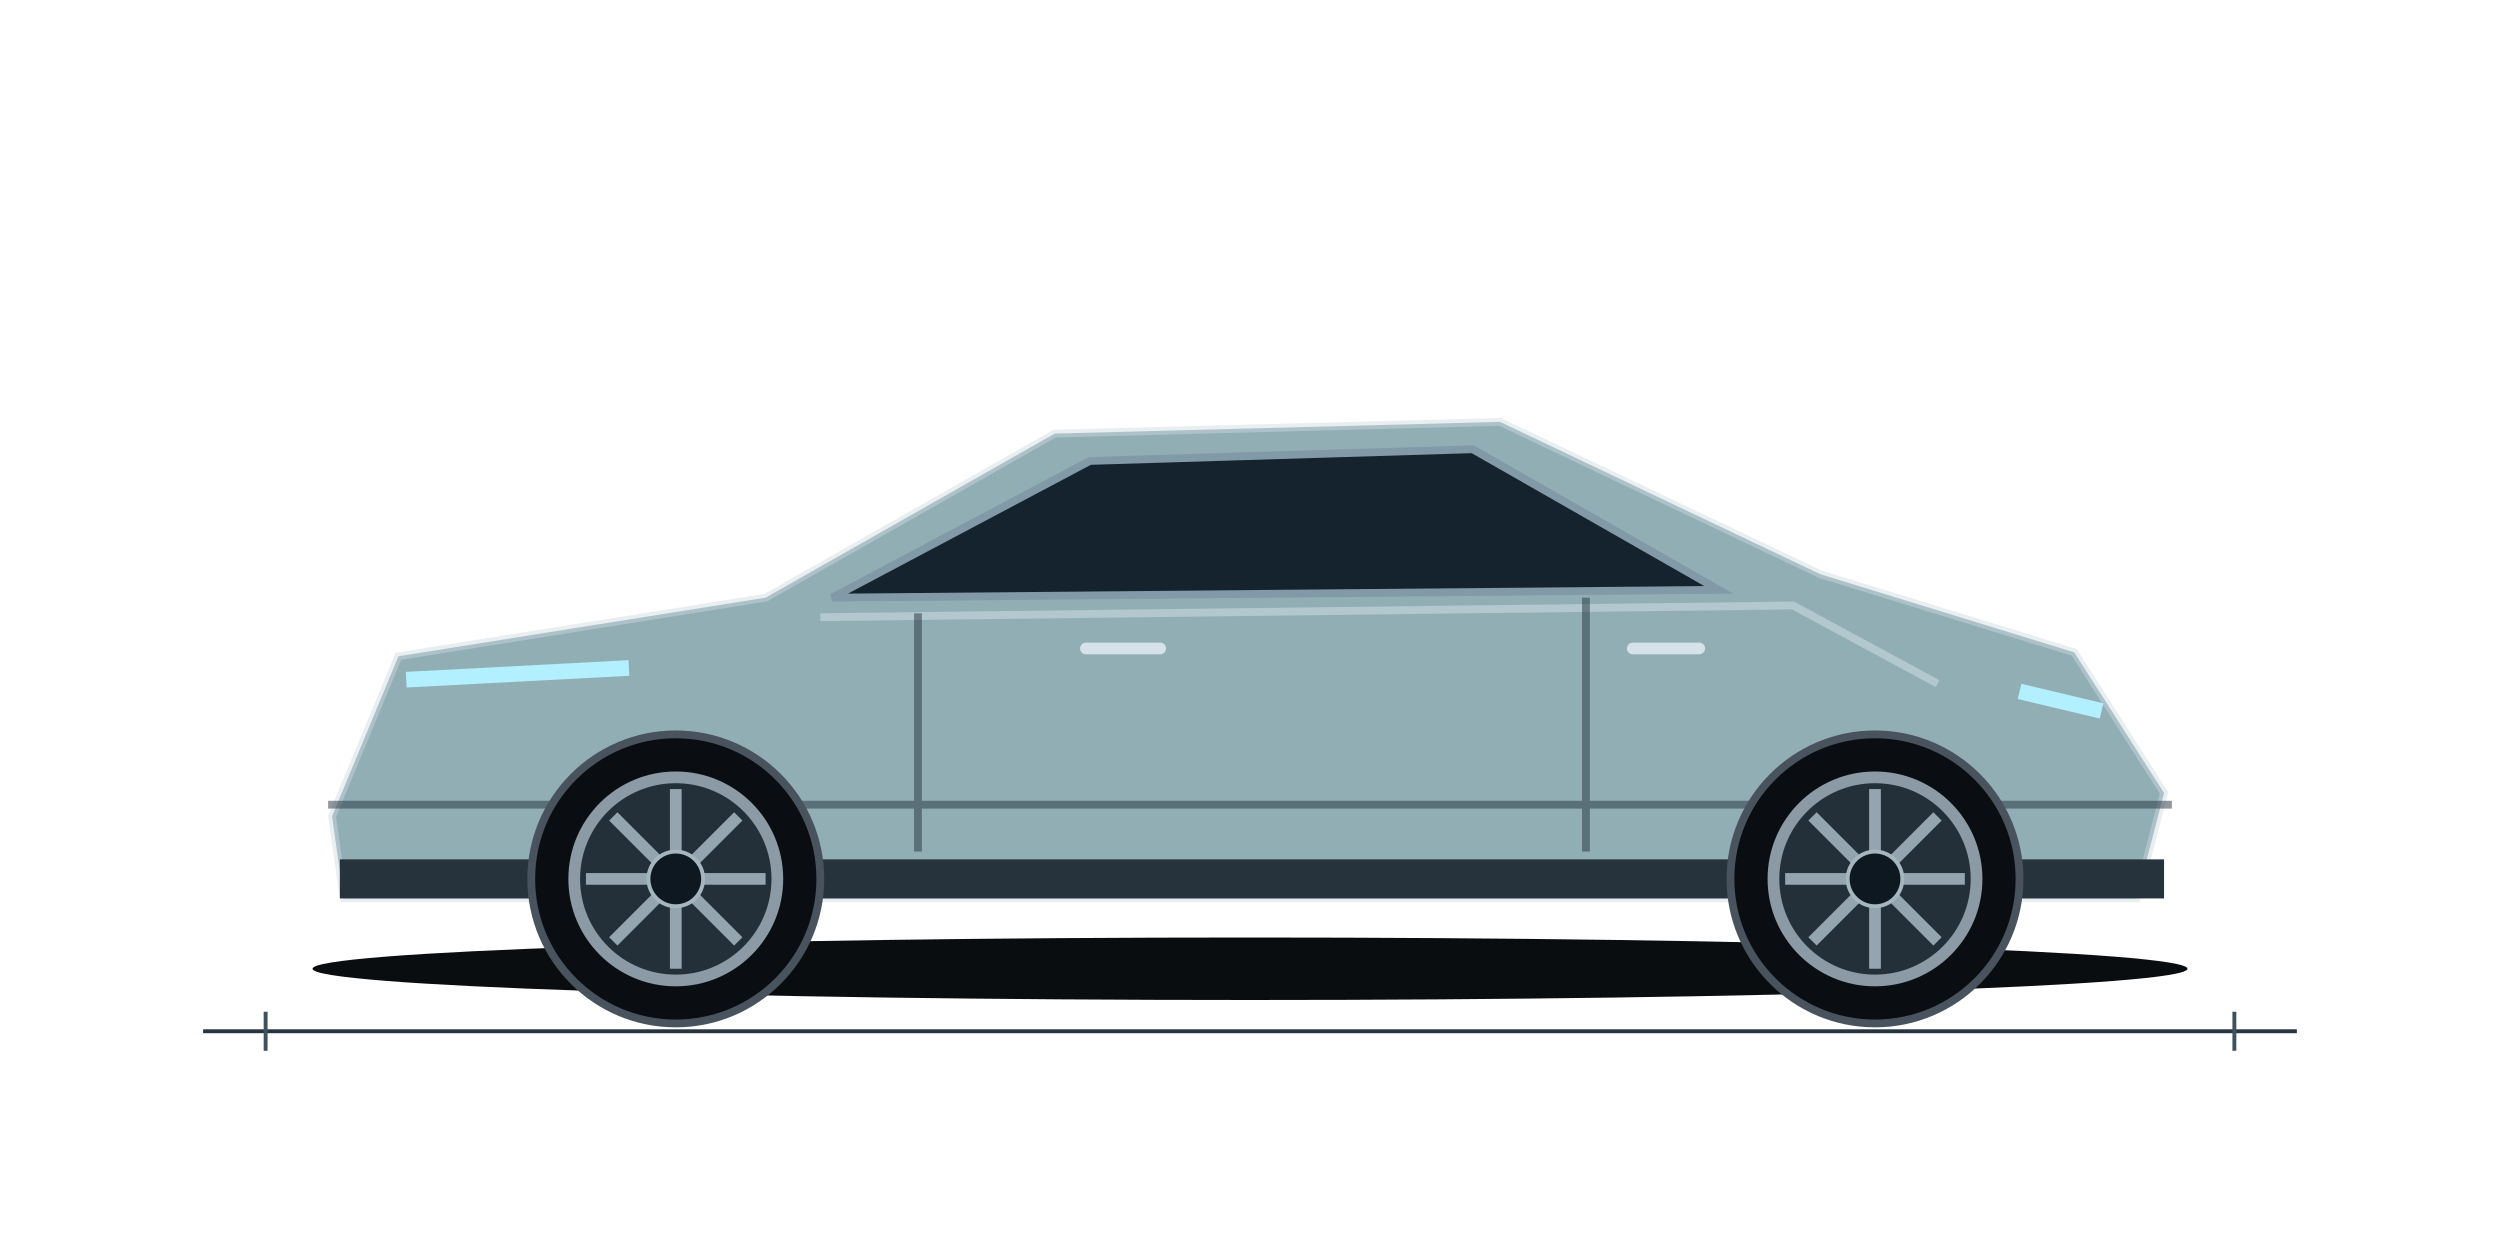
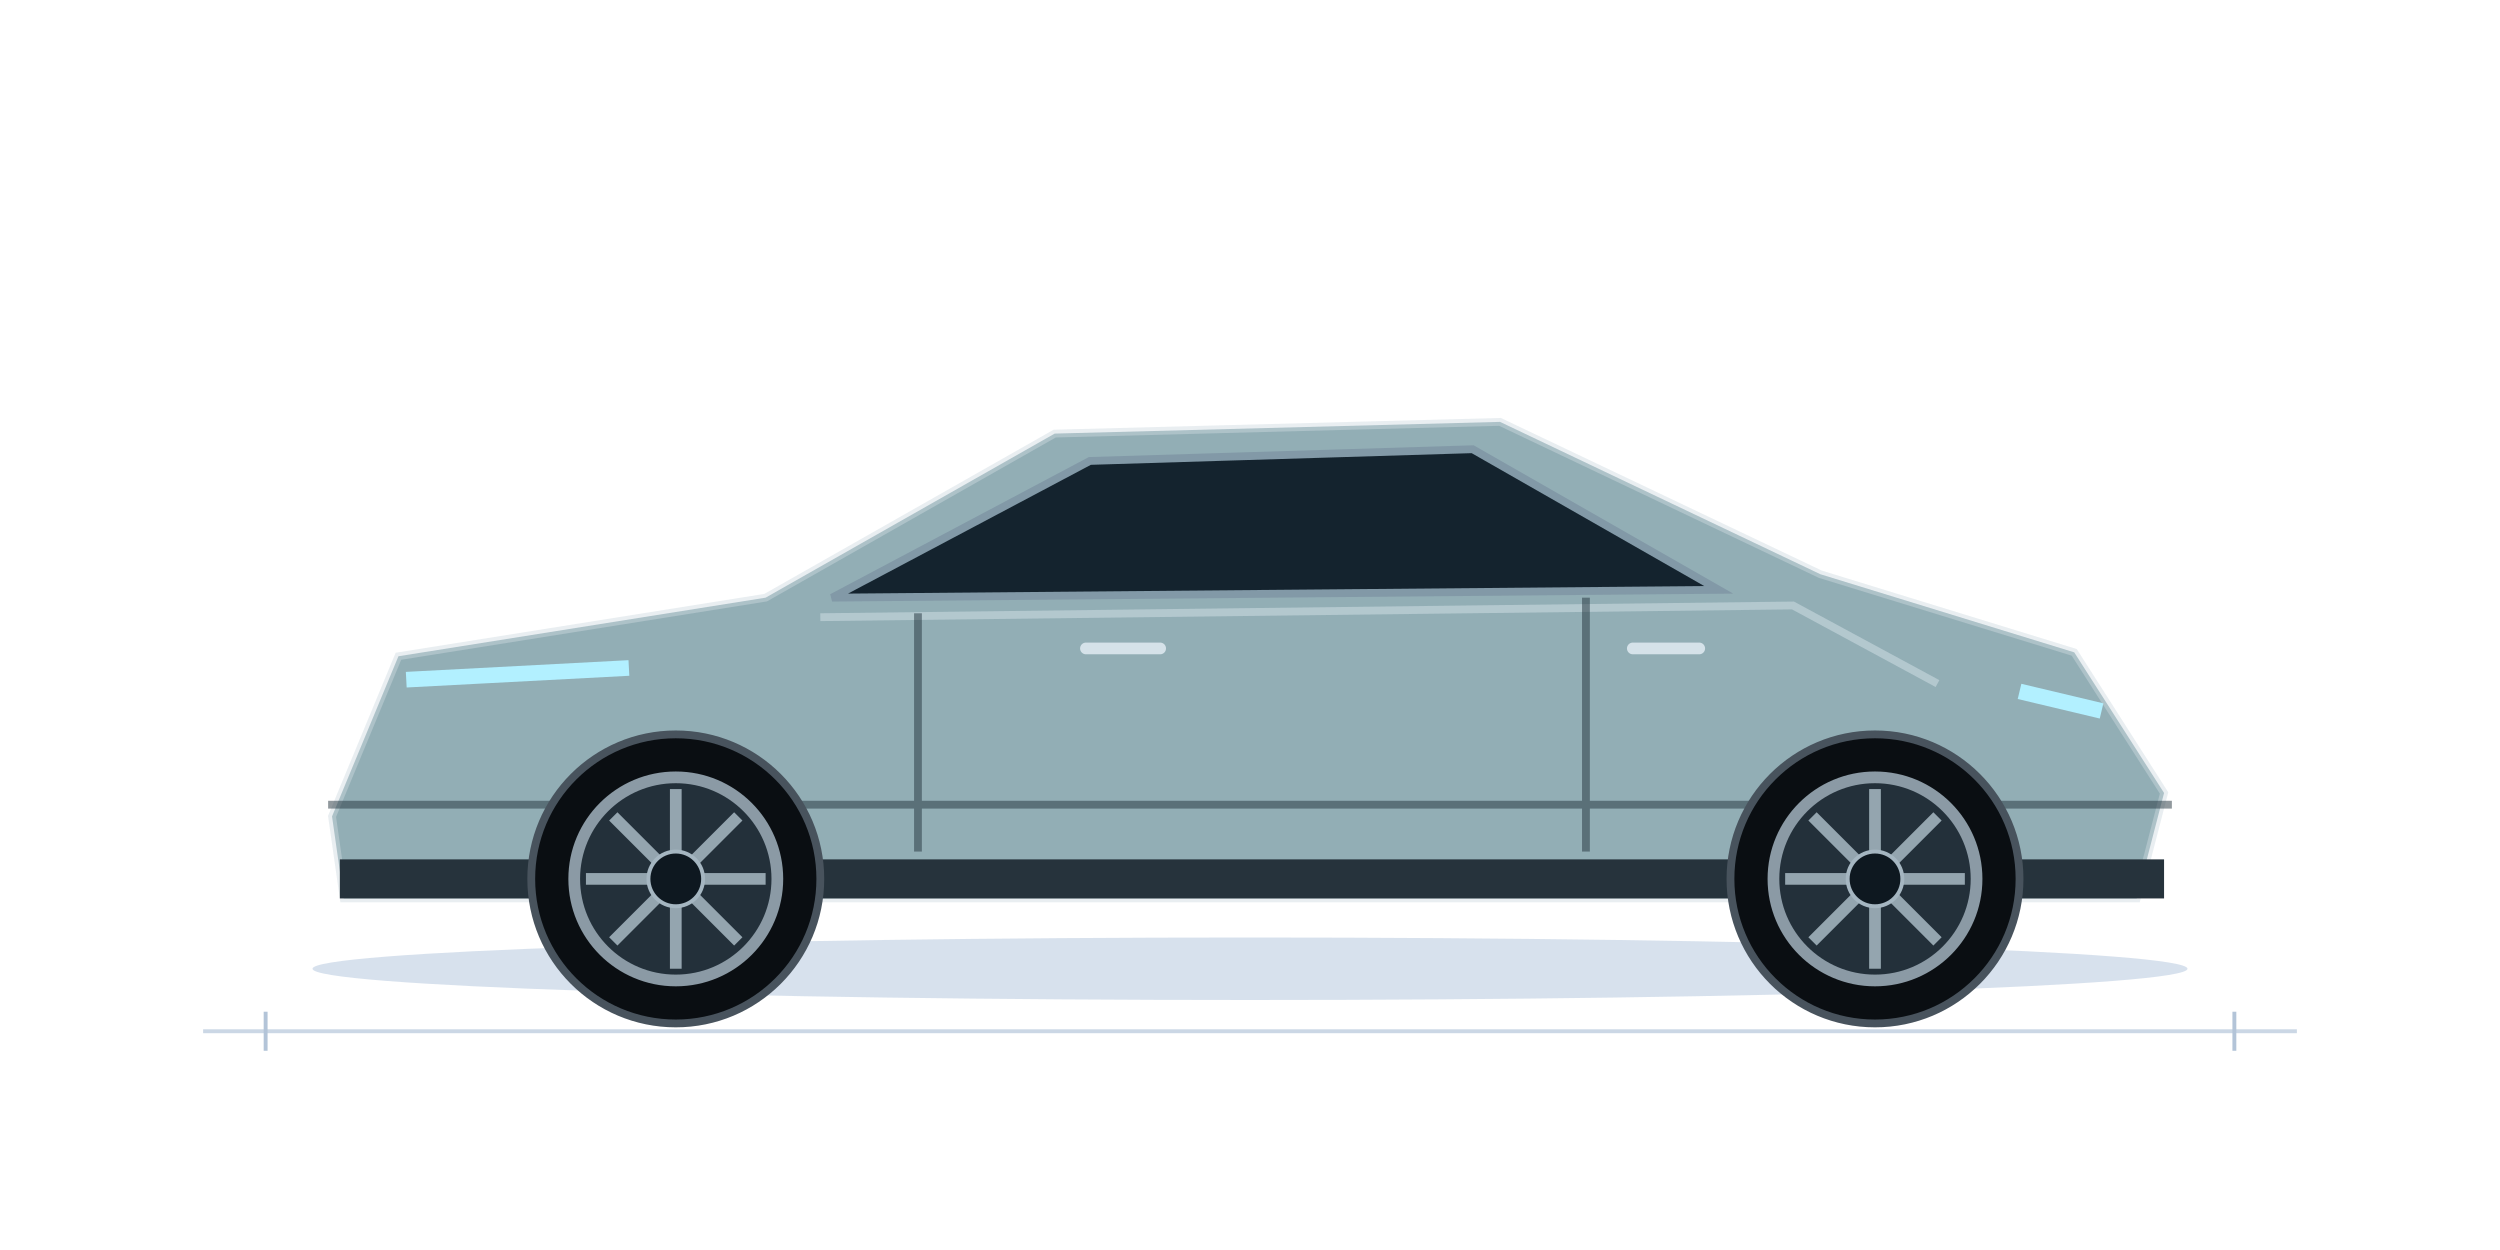
<svg xmlns="http://www.w3.org/2000/svg" width="640" height="320" viewBox="0 0 640 320" fill="none">
-   <path d="M52 264h536" stroke="#273540" />
-   <path d="M68 259v10M572 259v10" stroke="#40515e" />
-   <ellipse cx="320" cy="248" rx="240" ry="8" fill="#090d10" />
+   <path d="M52 264h536" stroke="#cbd7e5" />
+   <path d="M68 259v10M572 259v10" stroke="#b3c4d8" />
+   <ellipse cx="320" cy="248" rx="240" ry="8" fill="#d7e1ed" />
  <path d="M85 209 102 168 196 153 270 111 384 108 466 147 531 167 554 203 547 230 88 230Z" fill="#92aeb5" stroke="#cfdae0" stroke-opacity=".45" stroke-width="2" />
  <path d="M213 153 279 118 377 115 440 151Z" fill="#14232e" stroke="#8299a7" stroke-width="2" />
  <path d="M210 158 459 155 496 175" stroke="#d5e2e9" stroke-opacity=".5" stroke-width="2" />
  <path d="M84 206h472M235 157v61M406 153v65" stroke="#23323c" stroke-opacity=".5" stroke-width="2" />
  <path d="M278 166h19M418 166h17" stroke="#d5e2e9" stroke-width="3" stroke-linecap="round" />
  <path d="M104 174 161 171M517 177l21 5" stroke="#b2f0ff" stroke-width="4" />
  <path d="M87 225h467" stroke="#26333c" stroke-width="10" />
  <circle cx="173" cy="225" r="37" fill="#0a0e12" stroke="#48535d" stroke-width="2" />
  <circle cx="173" cy="225" r="26" fill="#23303a" stroke="#8b9aa5" stroke-width="3" />
  <path d="m173 202 0 46m-23-23h46m-39-16 32 32m-32 0 32-32" stroke="#94a5af" stroke-width="3" />
  <circle cx="173" cy="225" r="7" fill="#0e1820" stroke="#a5b6c1" />
  <circle cx="480" cy="225" r="37" fill="#0a0e12" stroke="#48535d" stroke-width="2" />
  <circle cx="480" cy="225" r="26" fill="#23303a" stroke="#8b9aa5" stroke-width="3" />
  <path d="m480 202 0 46m-23-23h46m-39-16 32 32m-32 0 32-32" stroke="#94a5af" stroke-width="3" />
  <circle cx="480" cy="225" r="7" fill="#0e1820" stroke="#a5b6c1" />
</svg>
